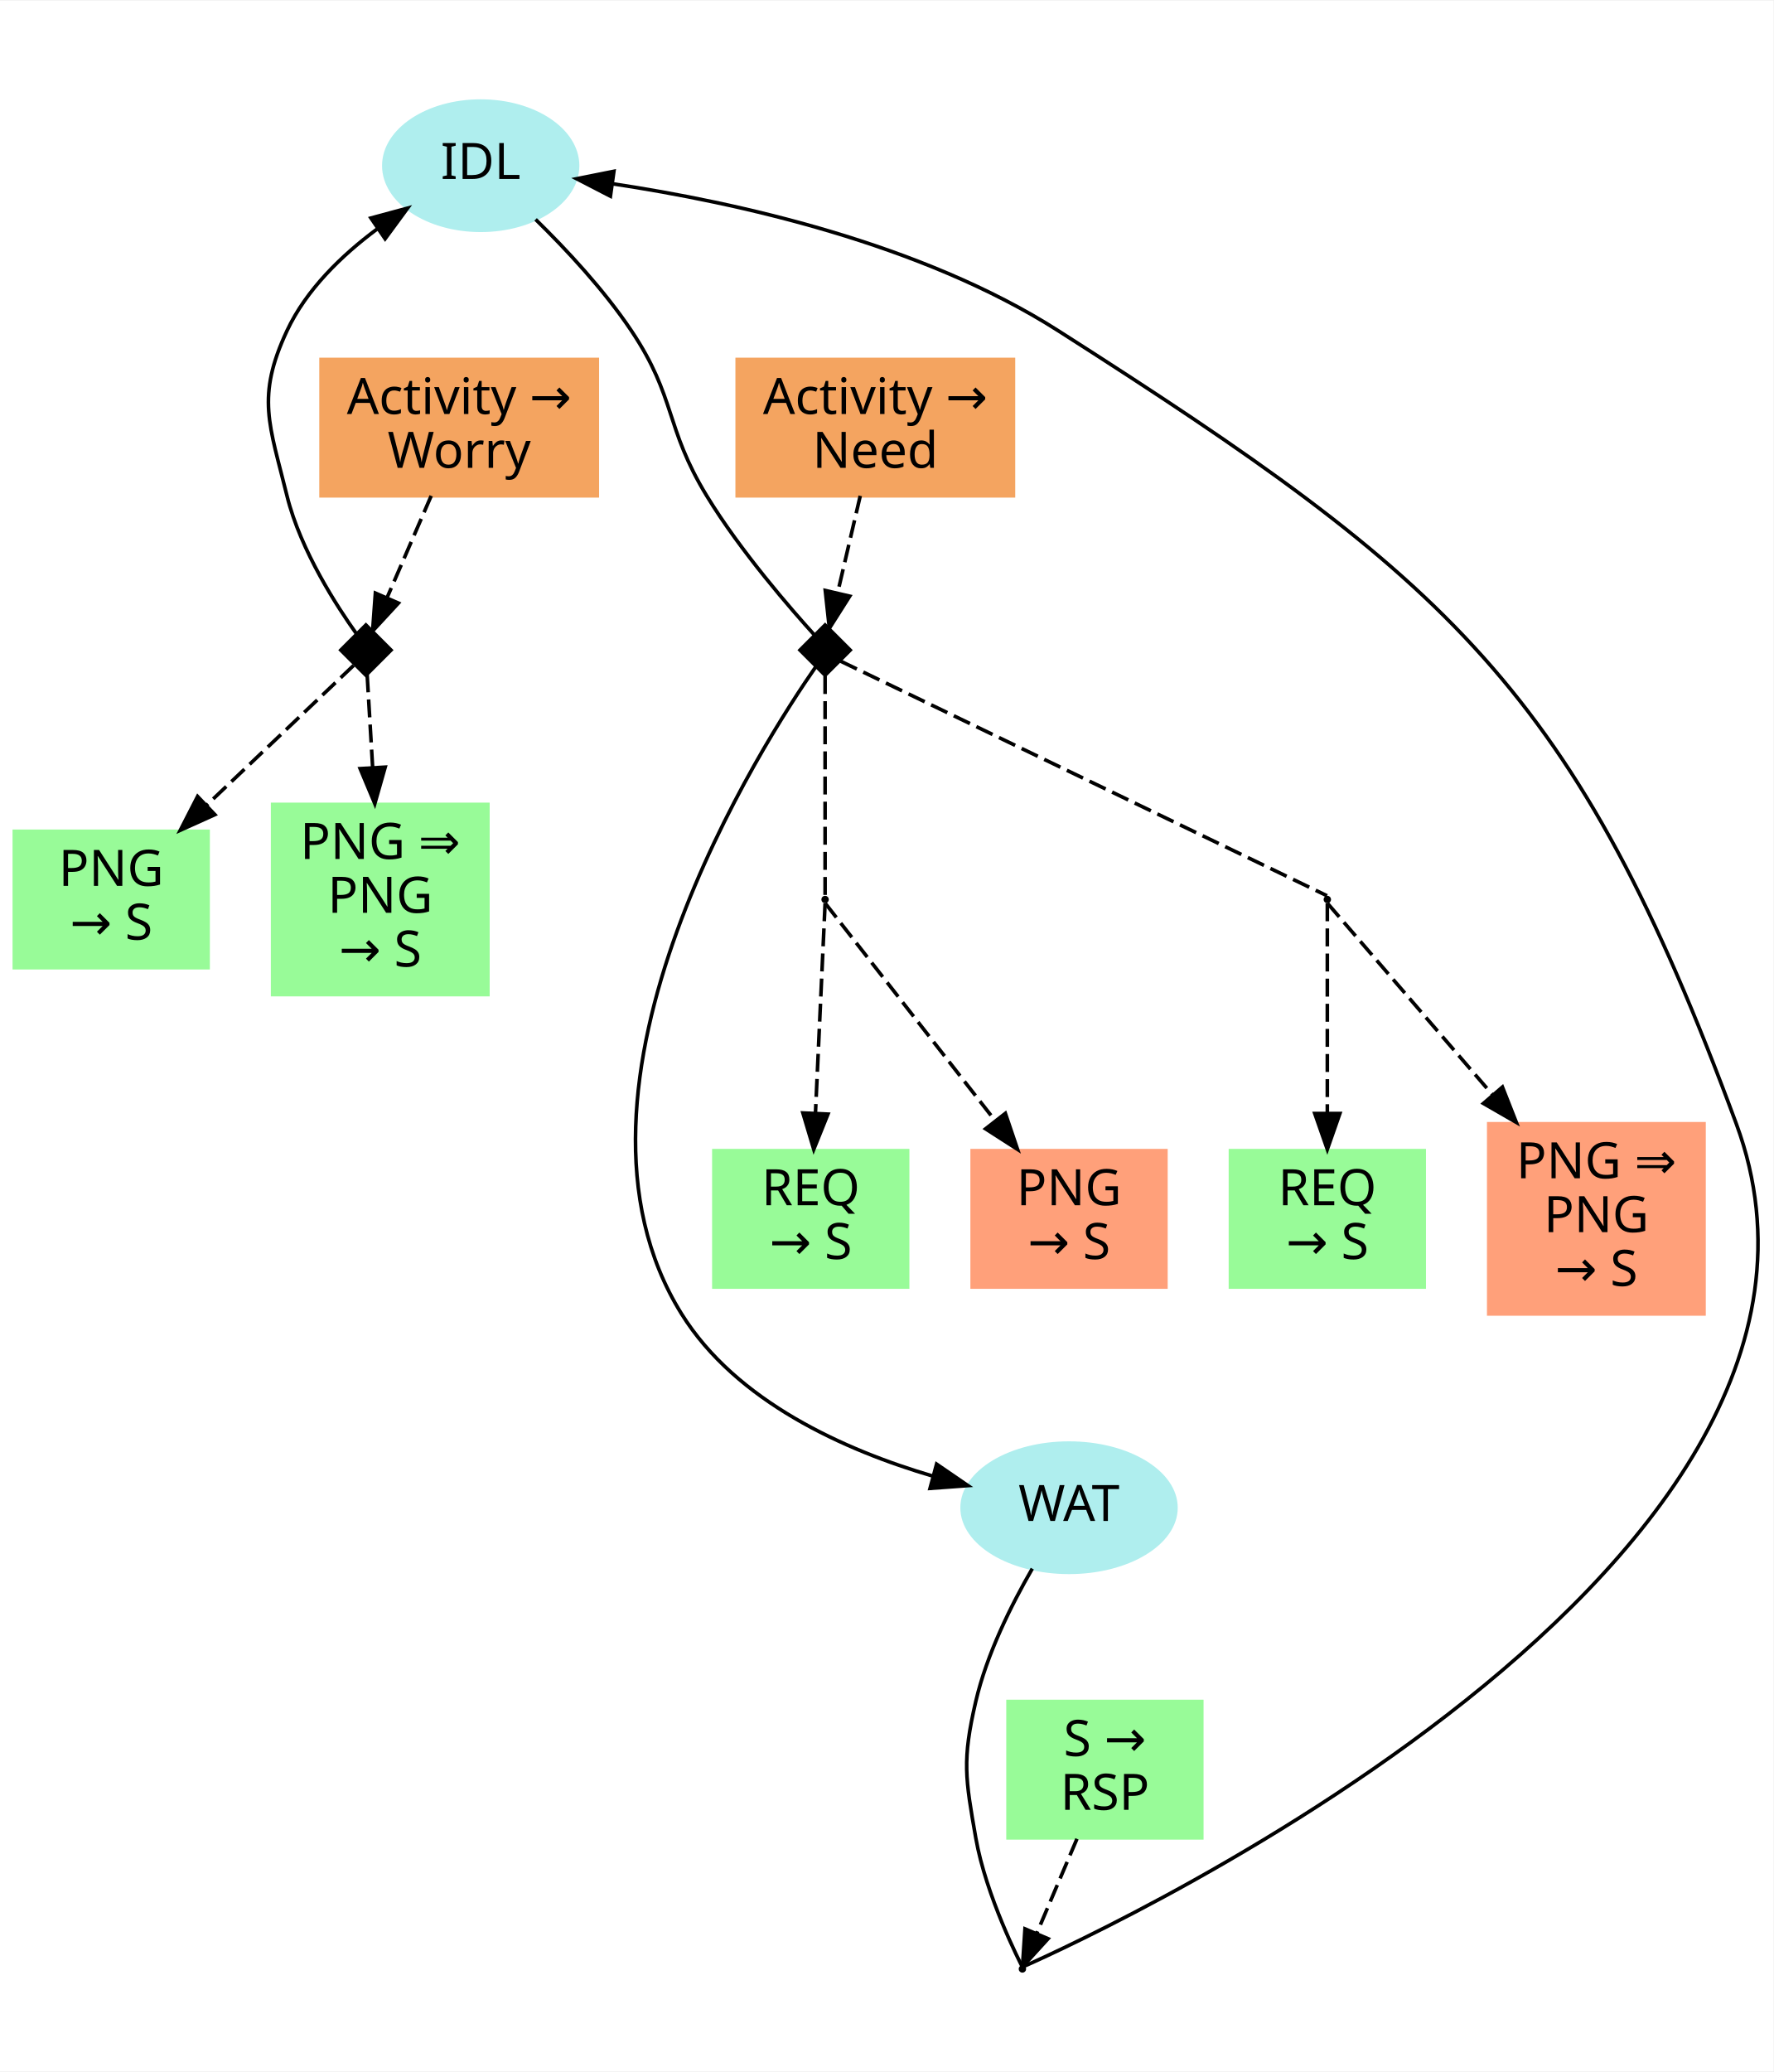
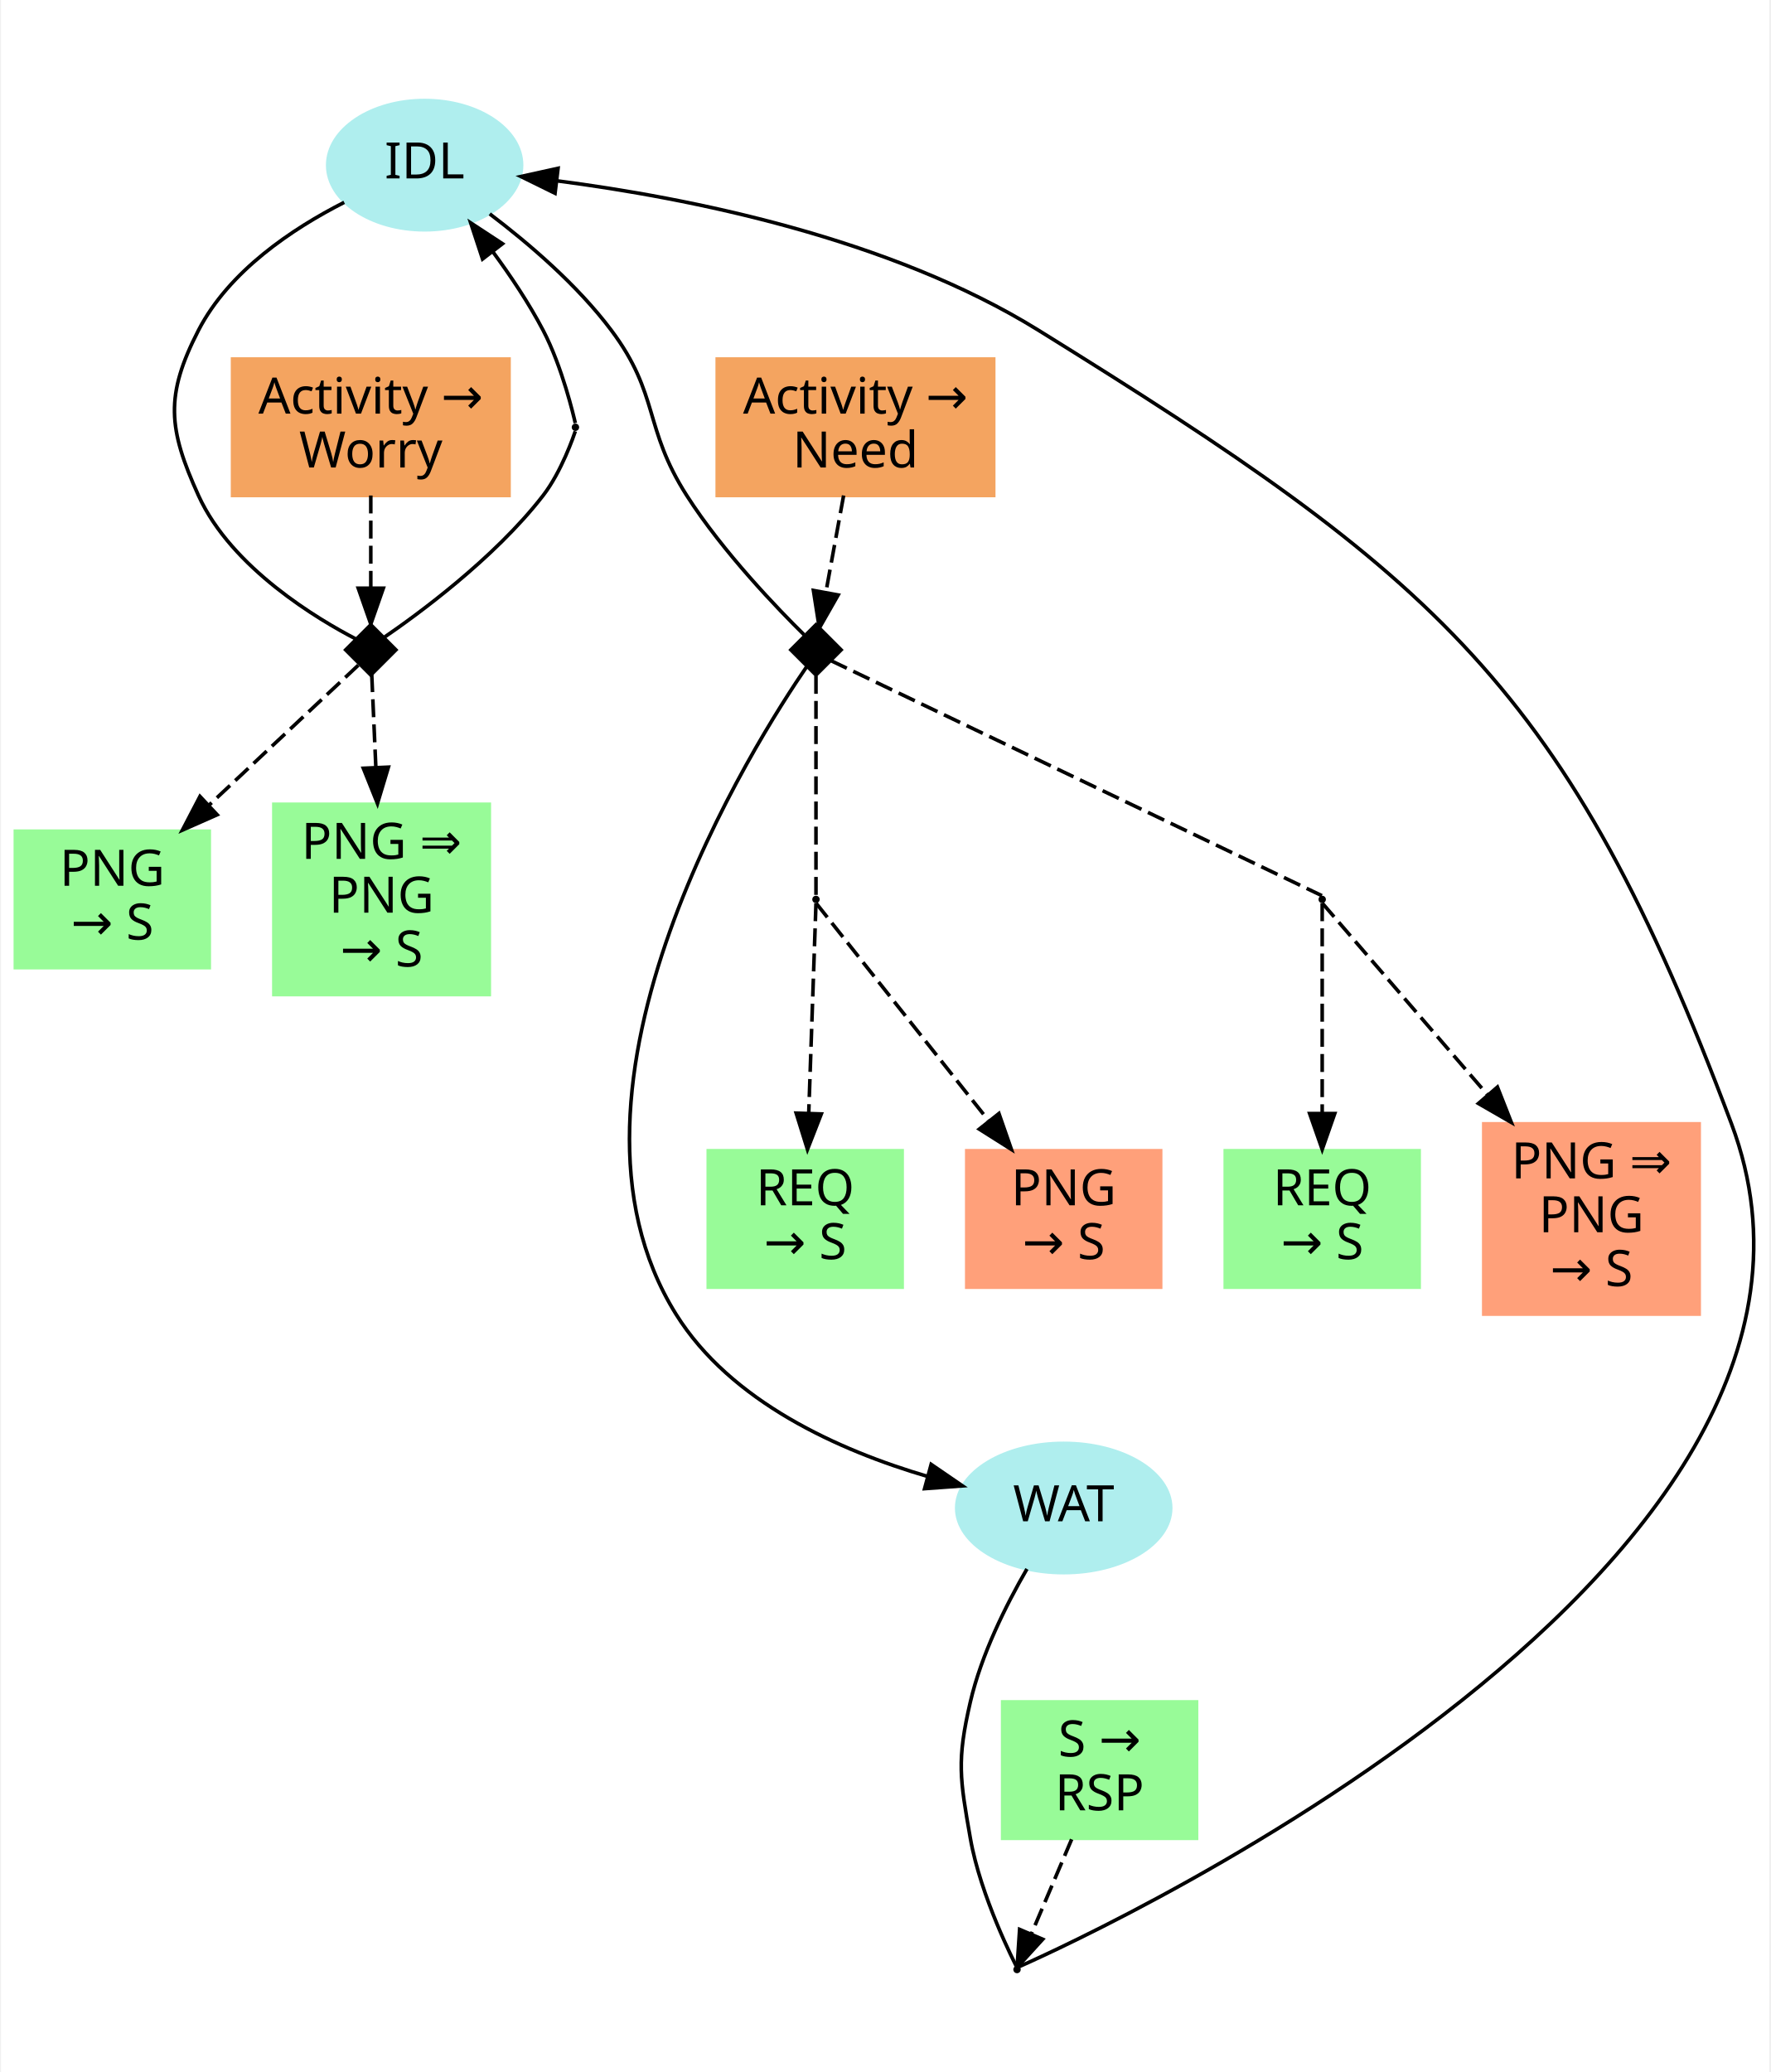
- <svg xmlns="http://www.w3.org/2000/svg" width="494pt" height="577pt" viewBox="0.00 0.00 494.37 577.08">
+ <svg xmlns="http://www.w3.org/2000/svg" width="493pt" height="577pt" viewBox="0.00 0.00 492.51 577.08">
  <g id="graph0" class="graph" transform="scale(1 1) rotate(0) translate(4 573.08)">
-     <polygon fill="white" stroke="transparent" points="-4,4 -4,-573.08 490.37,-573.08 490.37,4 -4,4" />
+     <polygon fill="white" stroke="transparent" points="-4,4 -4,-573.08 488.51,-573.08 488.51,4 -4,4" />
    <g id="clust1" class="cluster">
-       <polygon fill="none" stroke="white" points="49,-369.08 49,-561.08 295,-561.08 295,-369.08 49,-369.08" />
+       <polygon fill="none" stroke="white" points="24,-369.08 24,-561.08 289,-561.08 289,-369.08 24,-369.08" />
    </g>
    <g id="clust2" class="cluster">
-       <polygon fill="none" stroke="white" points="57,-377.08 57,-553.08 171,-553.08 171,-377.08 57,-377.08" />
+       <polygon fill="none" stroke="white" points="32,-377.08 32,-553.08 165,-553.08 165,-377.08 32,-377.08" />
    </g>
    <g id="clust3" class="cluster">
-       <polygon fill="none" stroke="white" points="193,-377.08 193,-481.08 287,-481.08 287,-377.08 193,-377.08" />
+       <polygon fill="none" stroke="white" points="187,-377.08 187,-481.08 281,-481.08 281,-377.08 187,-377.08" />
    </g>
    <g id="clust4" class="cluster">
-       <polygon fill="none" stroke="white" points="241,-8 241,-187.08 347,-187.08 347,-8 241,-8" />
+       <polygon fill="none" stroke="white" points="239,-8 239,-187.08 345,-187.08 345,-8 239,-8" />
    </g>
    <g id="clust5" class="cluster">
-       <polygon fill="none" stroke="white" points="249,-16 249,-179.08 339,-179.08 339,-16 249,-16" />
+       <polygon fill="none" stroke="white" points="247,-16 247,-179.08 337,-179.08 337,-16 247,-16" />
    </g>
    <g id="node1" class="node">
-       <ellipse fill="PaleTurquoise" stroke="PaleTurquoise" cx="130" cy="-527.08" rx="27" ry="18" />
-       <text text-anchor="middle" x="130" y="-523.38" font-family="sans-serif" font-size="14.00">IDL</text>
+       <ellipse fill="PaleTurquoise" stroke="PaleTurquoise" cx="114" cy="-527.08" rx="27" ry="18" />
+       <text text-anchor="middle" x="114" y="-523.38" font-family="sans-serif" font-size="14.00">IDL</text>
    </g>
    <g id="node2" class="node">
-       <polygon fill="black" stroke="black" points="98,-399.08 91,-392.08 98,-385.08 105,-392.08 98,-399.08" />
+       <polygon fill="black" stroke="black" points="99,-399.08 92,-392.08 99,-385.08 106,-392.08 99,-399.08" />
    </g>
    <g id="edge4" class="edge">
-       <path fill="none" stroke="black" d="M101.09,-509.41C91.24,-502.09 81.36,-492.53 76,-481.08 67.33,-462.57 71.12,-454.93 76,-435.08 79.78,-419.73 90.26,-403.78 95.27,-396.77" />
-       <polygon fill="black" stroke="black" points="99.39,-512.49 109.62,-515.25 103.35,-506.71 99.39,-512.49" />
-     </g>
-     <g id="node3" class="node">
-       <polygon fill="SandyBrown" stroke="SandyBrown" points="162.5,-473.08 85.5,-473.08 85.5,-435.08 162.5,-435.08 162.5,-473.08" />
-       <text text-anchor="middle" x="124" y="-457.88" font-family="sans-serif" font-size="14.00">Activity →</text>
-       <text text-anchor="middle" x="124" y="-442.88" font-family="sans-serif" font-size="14.00">Worry</text>
+       <path fill="none" stroke="black" d="M91.59,-516.72C77.13,-509.36 59.49,-497.57 51,-481.08 41.64,-462.9 42.55,-453.7 51,-435.08 60.24,-414.71 84.78,-400.34 94.73,-395.18" />
    </g>
    <g id="node4" class="node">
-       <polygon fill="black" stroke="black" points="226,-399.08 219,-392.08 226,-385.08 233,-392.08 226,-399.08" />
-     </g>
-     <g id="edge9" class="edge">
-       <path fill="none" stroke="black" d="M145.3,-512.11C153.89,-503.7 164.39,-492.45 172,-481.08 184.5,-462.4 181.31,-454.27 193,-435.08 202.46,-419.56 216.78,-403.18 222.97,-396.36" />
+       <polygon fill="SandyBrown" stroke="SandyBrown" points="137.5,-473.08 60.5,-473.08 60.5,-435.08 137.5,-435.08 137.5,-473.08" />
+       <text text-anchor="middle" x="99" y="-457.88" font-family="sans-serif" font-size="14.00">Activity →</text>
+       <text text-anchor="middle" x="99" y="-442.88" font-family="sans-serif" font-size="14.00">Worry</text>
    </g>
    <g id="node5" class="node">
-       <polygon fill="SandyBrown" stroke="SandyBrown" points="278.5,-473.08 201.5,-473.08 201.5,-435.08 278.5,-435.08 278.5,-473.08" />
-       <text text-anchor="middle" x="240" y="-457.88" font-family="sans-serif" font-size="14.00">Activity →</text>
-       <text text-anchor="middle" x="240" y="-442.88" font-family="sans-serif" font-size="14.00">Need</text>
+       <polygon fill="black" stroke="black" points="223,-399.08 216,-392.08 223,-385.08 230,-392.08 223,-399.08" />
    </g>
-     <g id="node9" class="node">
+     <g id="edge10" class="edge">
+       <path fill="none" stroke="black" d="M132.13,-513.51C143.02,-505.26 156.55,-493.69 166,-481.08 179.47,-463.09 174.9,-454.02 187,-435.08 197.13,-419.22 212.85,-403.02 219.66,-396.31" />
+     </g>
+     <g id="node6" class="node">
+       <polygon fill="SandyBrown" stroke="SandyBrown" points="272.5,-473.08 195.5,-473.08 195.5,-435.08 272.5,-435.08 272.5,-473.08" />
+       <text text-anchor="middle" x="234" y="-457.88" font-family="sans-serif" font-size="14.00">Activity →</text>
+       <text text-anchor="middle" x="234" y="-442.88" font-family="sans-serif" font-size="14.00">Need</text>
+     </g>
+     <g id="node10" class="node">
      <polygon fill="PaleGreen" stroke="PaleGreen" points="54,-341.58 0,-341.58 0,-303.58 54,-303.58 54,-341.58" />
      <text text-anchor="middle" x="27" y="-326.38" font-family="sans-serif" font-size="14.00">PNG</text>
      <text text-anchor="middle" x="27" y="-311.38" font-family="sans-serif" font-size="14.00">→ S</text>
    </g>
-     <g id="edge7" class="edge">
-       <path fill="none" stroke="black" stroke-dasharray="5,2" d="M94.58,-387.82C87.2,-380.81 69.2,-363.7 53.63,-348.9" />
-       <polygon fill="black" stroke="black" points="55.9,-346.23 46.25,-341.88 51.08,-351.3 55.9,-346.23" />
+     <g id="edge8" class="edge">
+       <path fill="none" stroke="black" stroke-dasharray="5,2" d="M95.53,-387.82C88.04,-380.81 69.8,-363.7 54.01,-348.9" />
+       <polygon fill="black" stroke="black" points="56.21,-346.16 46.52,-341.88 51.42,-351.27 56.21,-346.16" />
    </g>
-     <g id="node10" class="node">
+     <g id="node11" class="node">
      <polygon fill="PaleGreen" stroke="PaleGreen" points="132,-349.08 72,-349.08 72,-296.08 132,-296.08 132,-349.08" />
      <text text-anchor="middle" x="102" y="-333.88" font-family="sans-serif" font-size="14.00">PNG ⇒</text>
      <text text-anchor="middle" x="102" y="-318.88" font-family="sans-serif" font-size="14.00">PNG</text>
      <text text-anchor="middle" x="102" y="-303.88" font-family="sans-serif" font-size="14.00">→ S</text>
    </g>
-     <g id="edge8" class="edge">
-       <path fill="none" stroke="black" stroke-dasharray="5,2" d="M98.34,-385.32C98.7,-379.35 99.28,-369.47 99.88,-359.34" />
-       <polygon fill="black" stroke="black" points="103.38,-359.47 100.48,-349.28 96.39,-359.05 103.38,-359.47" />
+     <g id="edge9" class="edge">
+       <path fill="none" stroke="black" stroke-dasharray="5,2" d="M99.26,-385.32C99.52,-379.35 99.96,-369.47 100.41,-359.34" />
+       <polygon fill="black" stroke="black" points="103.91,-359.42 100.86,-349.28 96.92,-359.11 103.91,-359.42" />
+     </g>
+     <g id="node3" class="node">
+       <ellipse fill="black" stroke="black" cx="156" cy="-454.08" rx="0.54" ry="0.54" />
+     </g>
+     <g id="edge5" class="edge">
+       <path fill="none" stroke="black" d="M155.96,-455.25C155.58,-456.96 152.32,-470.93 147,-481.08 143.08,-488.56 138,-496.17 133.01,-502.94" />
+       <polygon fill="black" stroke="black" points="130.13,-500.94 126.82,-511.01 135.68,-505.2 130.13,-500.94" />
    </g>
    <g id="edge6" class="edge">
-       <path fill="none" stroke="black" stroke-dasharray="5,2" d="M116.2,-435.08C112.25,-425.96 107.53,-415.07 103.88,-406.66" />
-       <polygon fill="black" stroke="black" points="107.06,-405.18 99.87,-397.4 100.64,-407.97 107.06,-405.18" />
+       <path fill="none" stroke="black" d="M155.96,-452.96C155.55,-451.73 152.13,-441.72 147,-435.08 133.32,-417.38 111.35,-401.46 102.68,-395.54" />
    </g>
-     <g id="node6" class="node">
-       <ellipse fill="PaleTurquoise" stroke="PaleTurquoise" cx="294" cy="-153.08" rx="29.8" ry="18" />
-       <text text-anchor="middle" x="294" y="-149.38" font-family="sans-serif" font-size="14.00">WAT</text>
+     <g id="edge7" class="edge">
+       <path fill="none" stroke="black" stroke-dasharray="5,2" d="M99,-435.08C99,-426.91 99,-417.33 99,-409.38" />
+       <polygon fill="black" stroke="black" points="102.5,-409.26 99,-399.26 95.5,-409.26 102.5,-409.26" />
    </g>
-     <g id="edge10" class="edge">
-       <path fill="none" stroke="black" d="M223.44,-387.49C209.66,-367.72 146.41,-270.61 186,-207.08 201.24,-182.62 231.43,-169.13 256.03,-161.89" />
-       <polygon fill="black" stroke="black" points="257.08,-165.23 265.82,-159.24 255.25,-158.47 257.08,-165.23" />
+     <g id="node7" class="node">
+       <ellipse fill="PaleTurquoise" stroke="PaleTurquoise" cx="292" cy="-153.08" rx="29.8" ry="18" />
+       <text text-anchor="middle" x="292" y="-149.38" font-family="sans-serif" font-size="14.00">WAT</text>
    </g>
-     <g id="node11" class="node">
-       <ellipse fill="black" stroke="black" cx="226" cy="-322.58" rx="0.54" ry="0.54" />
+     <g id="edge11" class="edge">
+       <path fill="none" stroke="black" d="M220.47,-387.49C206.86,-367.7 144.45,-270.54 184,-207.08 199.24,-182.62 229.43,-169.13 254.03,-161.89" />
+       <polygon fill="black" stroke="black" points="255.08,-165.23 263.82,-159.24 253.25,-158.47 255.08,-165.23" />
+     </g>
+     <g id="node12" class="node">
+       <ellipse fill="black" stroke="black" cx="223" cy="-322.58" rx="0.54" ry="0.54" />
+     </g>
+     <g id="edge13" class="edge">
+       <path fill="none" stroke="black" stroke-dasharray="5,2" d="M223,-384.85C223,-368.66 223,-326.34 223,-323.71" />
+     </g>
+     <g id="node15" class="node">
+       <ellipse fill="black" stroke="black" cx="364" cy="-322.58" rx="0.54" ry="0.54" />
+     </g>
+     <g id="edge18" class="edge">
+       <path fill="none" stroke="black" stroke-dasharray="5,2" d="M227.07,-389.13C249.82,-378.24 360.47,-325.27 363.92,-323.62" />
    </g>
    <g id="edge12" class="edge">
-       <path fill="none" stroke="black" stroke-dasharray="5,2" d="M226,-384.85C226,-368.66 226,-326.34 226,-323.71" />
+       <path fill="none" stroke="black" stroke-dasharray="5,2" d="M230.7,-435.08C229.12,-426.44 227.24,-416.22 225.74,-408.03" />
+       <polygon fill="black" stroke="black" points="229.18,-407.37 223.93,-398.16 222.29,-408.63 229.18,-407.37" />
+     </g>
+     <g id="node8" class="node">
+       <ellipse fill="black" stroke="black" cx="279" cy="-24.54" rx="0.54" ry="0.54" />
+     </g>
+     <g id="edge23" class="edge">
+       <path fill="none" stroke="black" d="M281.76,-136.1C275.88,-125.94 269.06,-112.26 266,-99.08 262.18,-82.63 263.09,-77.72 266,-61.08 268.84,-44.85 278.38,-26.28 278.97,-25.14" />
+     </g>
+     <g id="node9" class="node">
+       <polygon fill="PaleGreen" stroke="PaleGreen" points="329,-99.08 275,-99.08 275,-61.08 329,-61.08 329,-99.08" />
+       <text text-anchor="middle" x="302" y="-83.88" font-family="sans-serif" font-size="14.00">S →</text>
+       <text text-anchor="middle" x="302" y="-68.88" font-family="sans-serif" font-size="14.00">RSP</text>
+     </g>
+     <g id="edge24" class="edge">
+       <path fill="none" stroke="black" d="M279.04,-25.1C282.84,-26.75 525.7,-132.94 478,-260.08 432.19,-382.17 395.82,-412.35 285,-481.08 243.45,-506.85 187.41,-517.97 150.99,-522.7" />
+       <polygon fill="black" stroke="black" points="150.32,-519.25 140.81,-523.92 151.16,-526.2 150.32,-519.25" />
+     </g>
+     <g id="edge25" class="edge">
+       <path fill="none" stroke="black" stroke-dasharray="5,2" d="M294.21,-60.8C290.43,-51.91 286.04,-41.6 282.95,-34.35" />
+       <polygon fill="black" stroke="black" points="286.16,-32.97 279.02,-25.14 279.72,-35.71 286.16,-32.97" />
+     </g>
+     <g id="node13" class="node">
+       <polygon fill="PaleGreen" stroke="PaleGreen" points="247,-252.58 193,-252.58 193,-214.58 247,-214.58 247,-252.58" />
+       <text text-anchor="middle" x="220" y="-237.38" font-family="sans-serif" font-size="14.00">REQ</text>
+       <text text-anchor="middle" x="220" y="-222.38" font-family="sans-serif" font-size="14.00">→ S</text>
+     </g>
+     <g id="edge14" class="edge">
+       <path fill="none" stroke="black" stroke-dasharray="5,2" d="M223,-321.52C222.94,-319.91 221.83,-287.72 220.98,-262.98" />
+       <polygon fill="black" stroke="black" points="224.48,-262.82 220.63,-252.94 217.48,-263.06 224.48,-262.82" />
    </g>
    <g id="node14" class="node">
-       <ellipse fill="black" stroke="black" cx="366" cy="-322.58" rx="0.54" ry="0.54" />
+       <polygon fill="LightSalmon" stroke="LightSalmon" points="319,-252.58 265,-252.58 265,-214.58 319,-214.58 319,-252.58" />
+       <text text-anchor="middle" x="292" y="-237.38" font-family="sans-serif" font-size="14.00">PNG</text>
+       <text text-anchor="middle" x="292" y="-222.38" font-family="sans-serif" font-size="14.00">→ S</text>
    </g>
-     <g id="edge17" class="edge">
-       <path fill="none" stroke="black" stroke-dasharray="5,2" d="M230.34,-388.99C253.6,-377.77 362.52,-325.26 365.92,-323.62" />
-     </g>
-     <g id="edge11" class="edge">
-       <path fill="none" stroke="black" stroke-dasharray="5,2" d="M235.8,-435.08C233.78,-426.44 231.4,-416.22 229.49,-408.03" />
-       <polygon fill="black" stroke="black" points="232.87,-407.11 227.19,-398.16 226.05,-408.7 232.87,-407.11" />
-     </g>
-     <g id="node7" class="node">
-       <ellipse fill="black" stroke="black" cx="281" cy="-24.54" rx="0.54" ry="0.54" />
-     </g>
-     <g id="edge22" class="edge">
-       <path fill="none" stroke="black" d="M283.76,-136.1C277.88,-125.94 271.06,-112.26 268,-99.08 264.18,-82.63 265.09,-77.72 268,-61.08 270.84,-44.85 280.38,-26.28 280.97,-25.14" />
-     </g>
-     <g id="node8" class="node">
-       <polygon fill="PaleGreen" stroke="PaleGreen" points="331,-99.08 277,-99.08 277,-61.08 331,-61.08 331,-99.08" />
-       <text text-anchor="middle" x="304" y="-83.88" font-family="sans-serif" font-size="14.00">S →</text>
-       <text text-anchor="middle" x="304" y="-68.88" font-family="sans-serif" font-size="14.00">RSP</text>
-     </g>
-     <g id="edge23" class="edge">
-       <path fill="none" stroke="black" d="M281.04,-25.1C284.83,-26.75 527.04,-132.7 480,-260.08 435.23,-381.32 399.95,-411.56 291,-481.08 252.75,-505.48 201.18,-516.86 166.82,-522.03" />
-       <polygon fill="black" stroke="black" points="166.16,-518.58 156.74,-523.44 167.13,-525.52 166.16,-518.58" />
-     </g>
-     <g id="edge24" class="edge">
-       <path fill="none" stroke="black" stroke-dasharray="5,2" d="M296.21,-60.8C292.43,-51.91 288.04,-41.6 284.95,-34.35" />
-       <polygon fill="black" stroke="black" points="288.16,-32.97 281.02,-25.14 281.72,-35.71 288.16,-32.97" />
-     </g>
-     <g id="node12" class="node">
-       <polygon fill="PaleGreen" stroke="PaleGreen" points="249,-252.58 195,-252.58 195,-214.58 249,-214.58 249,-252.58" />
-       <text text-anchor="middle" x="222" y="-237.38" font-family="sans-serif" font-size="14.00">REQ</text>
-       <text text-anchor="middle" x="222" y="-222.38" font-family="sans-serif" font-size="14.00">→ S</text>
-     </g>
-     <g id="edge13" class="edge">
-       <path fill="none" stroke="black" stroke-dasharray="5,2" d="M226,-321.52C225.92,-319.91 224.44,-287.72 223.31,-262.98" />
-       <polygon fill="black" stroke="black" points="226.8,-262.77 222.84,-252.94 219.81,-263.09 226.8,-262.77" />
-     </g>
-     <g id="node13" class="node">
-       <polygon fill="LightSalmon" stroke="LightSalmon" points="321,-252.58 267,-252.58 267,-214.58 321,-214.58 321,-252.58" />
-       <text text-anchor="middle" x="294" y="-237.38" font-family="sans-serif" font-size="14.00">PNG</text>
-       <text text-anchor="middle" x="294" y="-222.38" font-family="sans-serif" font-size="14.00">→ S</text>
-     </g>
-     <g id="edge15" class="edge">
-       <path fill="none" stroke="black" stroke-dasharray="5,2" d="M226.05,-321.52C227.34,-319.86 253.83,-285.98 273.34,-261.01" />
-       <polygon fill="black" stroke="black" points="276.25,-262.98 279.65,-252.94 270.73,-258.67 276.25,-262.98" />
-     </g>
-     <g id="node15" class="node">
-       <polygon fill="PaleGreen" stroke="PaleGreen" points="393,-252.58 339,-252.58 339,-214.58 393,-214.58 393,-252.58" />
-       <text text-anchor="middle" x="366" y="-237.38" font-family="sans-serif" font-size="14.00">REQ</text>
-       <text text-anchor="middle" x="366" y="-222.38" font-family="sans-serif" font-size="14.00">→ S</text>
-     </g>
-     <g id="edge18" class="edge">
-       <path fill="none" stroke="black" stroke-dasharray="5,2" d="M366,-321.52C366,-319.91 366,-287.72 366,-262.98" />
-       <polygon fill="black" stroke="black" points="369.5,-262.94 366,-252.94 362.5,-262.94 369.5,-262.94" />
+     <g id="edge16" class="edge">
+       <path fill="none" stroke="black" stroke-dasharray="5,2" d="M223.05,-321.52C224.36,-319.86 251.24,-285.98 271.04,-261.01" />
+       <polygon fill="black" stroke="black" points="273.96,-262.95 277.44,-252.94 268.48,-258.6 273.96,-262.95" />
    </g>
    <g id="node16" class="node">
-       <polygon fill="LightSalmon" stroke="LightSalmon" points="471,-260.08 411,-260.08 411,-207.08 471,-207.08 471,-260.08" />
-       <text text-anchor="middle" x="441" y="-244.88" font-family="sans-serif" font-size="14.00">PNG ⇒</text>
-       <text text-anchor="middle" x="441" y="-229.88" font-family="sans-serif" font-size="14.00">PNG</text>
-       <text text-anchor="middle" x="441" y="-214.88" font-family="sans-serif" font-size="14.00">→ S</text>
+       <polygon fill="PaleGreen" stroke="PaleGreen" points="391,-252.58 337,-252.58 337,-214.58 391,-214.58 391,-252.58" />
+       <text text-anchor="middle" x="364" y="-237.38" font-family="sans-serif" font-size="14.00">REQ</text>
+       <text text-anchor="middle" x="364" y="-222.38" font-family="sans-serif" font-size="14.00">→ S</text>
    </g>
-     <g id="edge20" class="edge">
-       <path fill="none" stroke="black" stroke-dasharray="5,2" d="M366.05,-321.52C367.35,-320.02 391.39,-292.12 411.91,-268.33" />
-       <polygon fill="black" stroke="black" points="414.81,-270.32 418.69,-260.46 409.51,-265.75 414.81,-270.32" />
+     <g id="edge19" class="edge">
+       <path fill="none" stroke="black" stroke-dasharray="5,2" d="M364,-321.52C364,-319.91 364,-287.72 364,-262.98" />
+       <polygon fill="black" stroke="black" points="367.5,-262.94 364,-252.94 360.5,-262.94 367.5,-262.94" />
+     </g>
+     <g id="node17" class="node">
+       <polygon fill="LightSalmon" stroke="LightSalmon" points="469,-260.08 409,-260.08 409,-207.08 469,-207.08 469,-260.08" />
+       <text text-anchor="middle" x="439" y="-244.88" font-family="sans-serif" font-size="14.00">PNG ⇒</text>
+       <text text-anchor="middle" x="439" y="-229.88" font-family="sans-serif" font-size="14.00">PNG</text>
+       <text text-anchor="middle" x="439" y="-214.88" font-family="sans-serif" font-size="14.00">→ S</text>
+     </g>
+     <g id="edge21" class="edge">
+       <path fill="none" stroke="black" stroke-dasharray="5,2" d="M364.05,-321.52C365.35,-320.02 389.39,-292.12 409.91,-268.33" />
+       <polygon fill="black" stroke="black" points="412.81,-270.32 416.69,-260.46 407.51,-265.75 412.81,-270.32" />
    </g>
  </g>
</svg>
